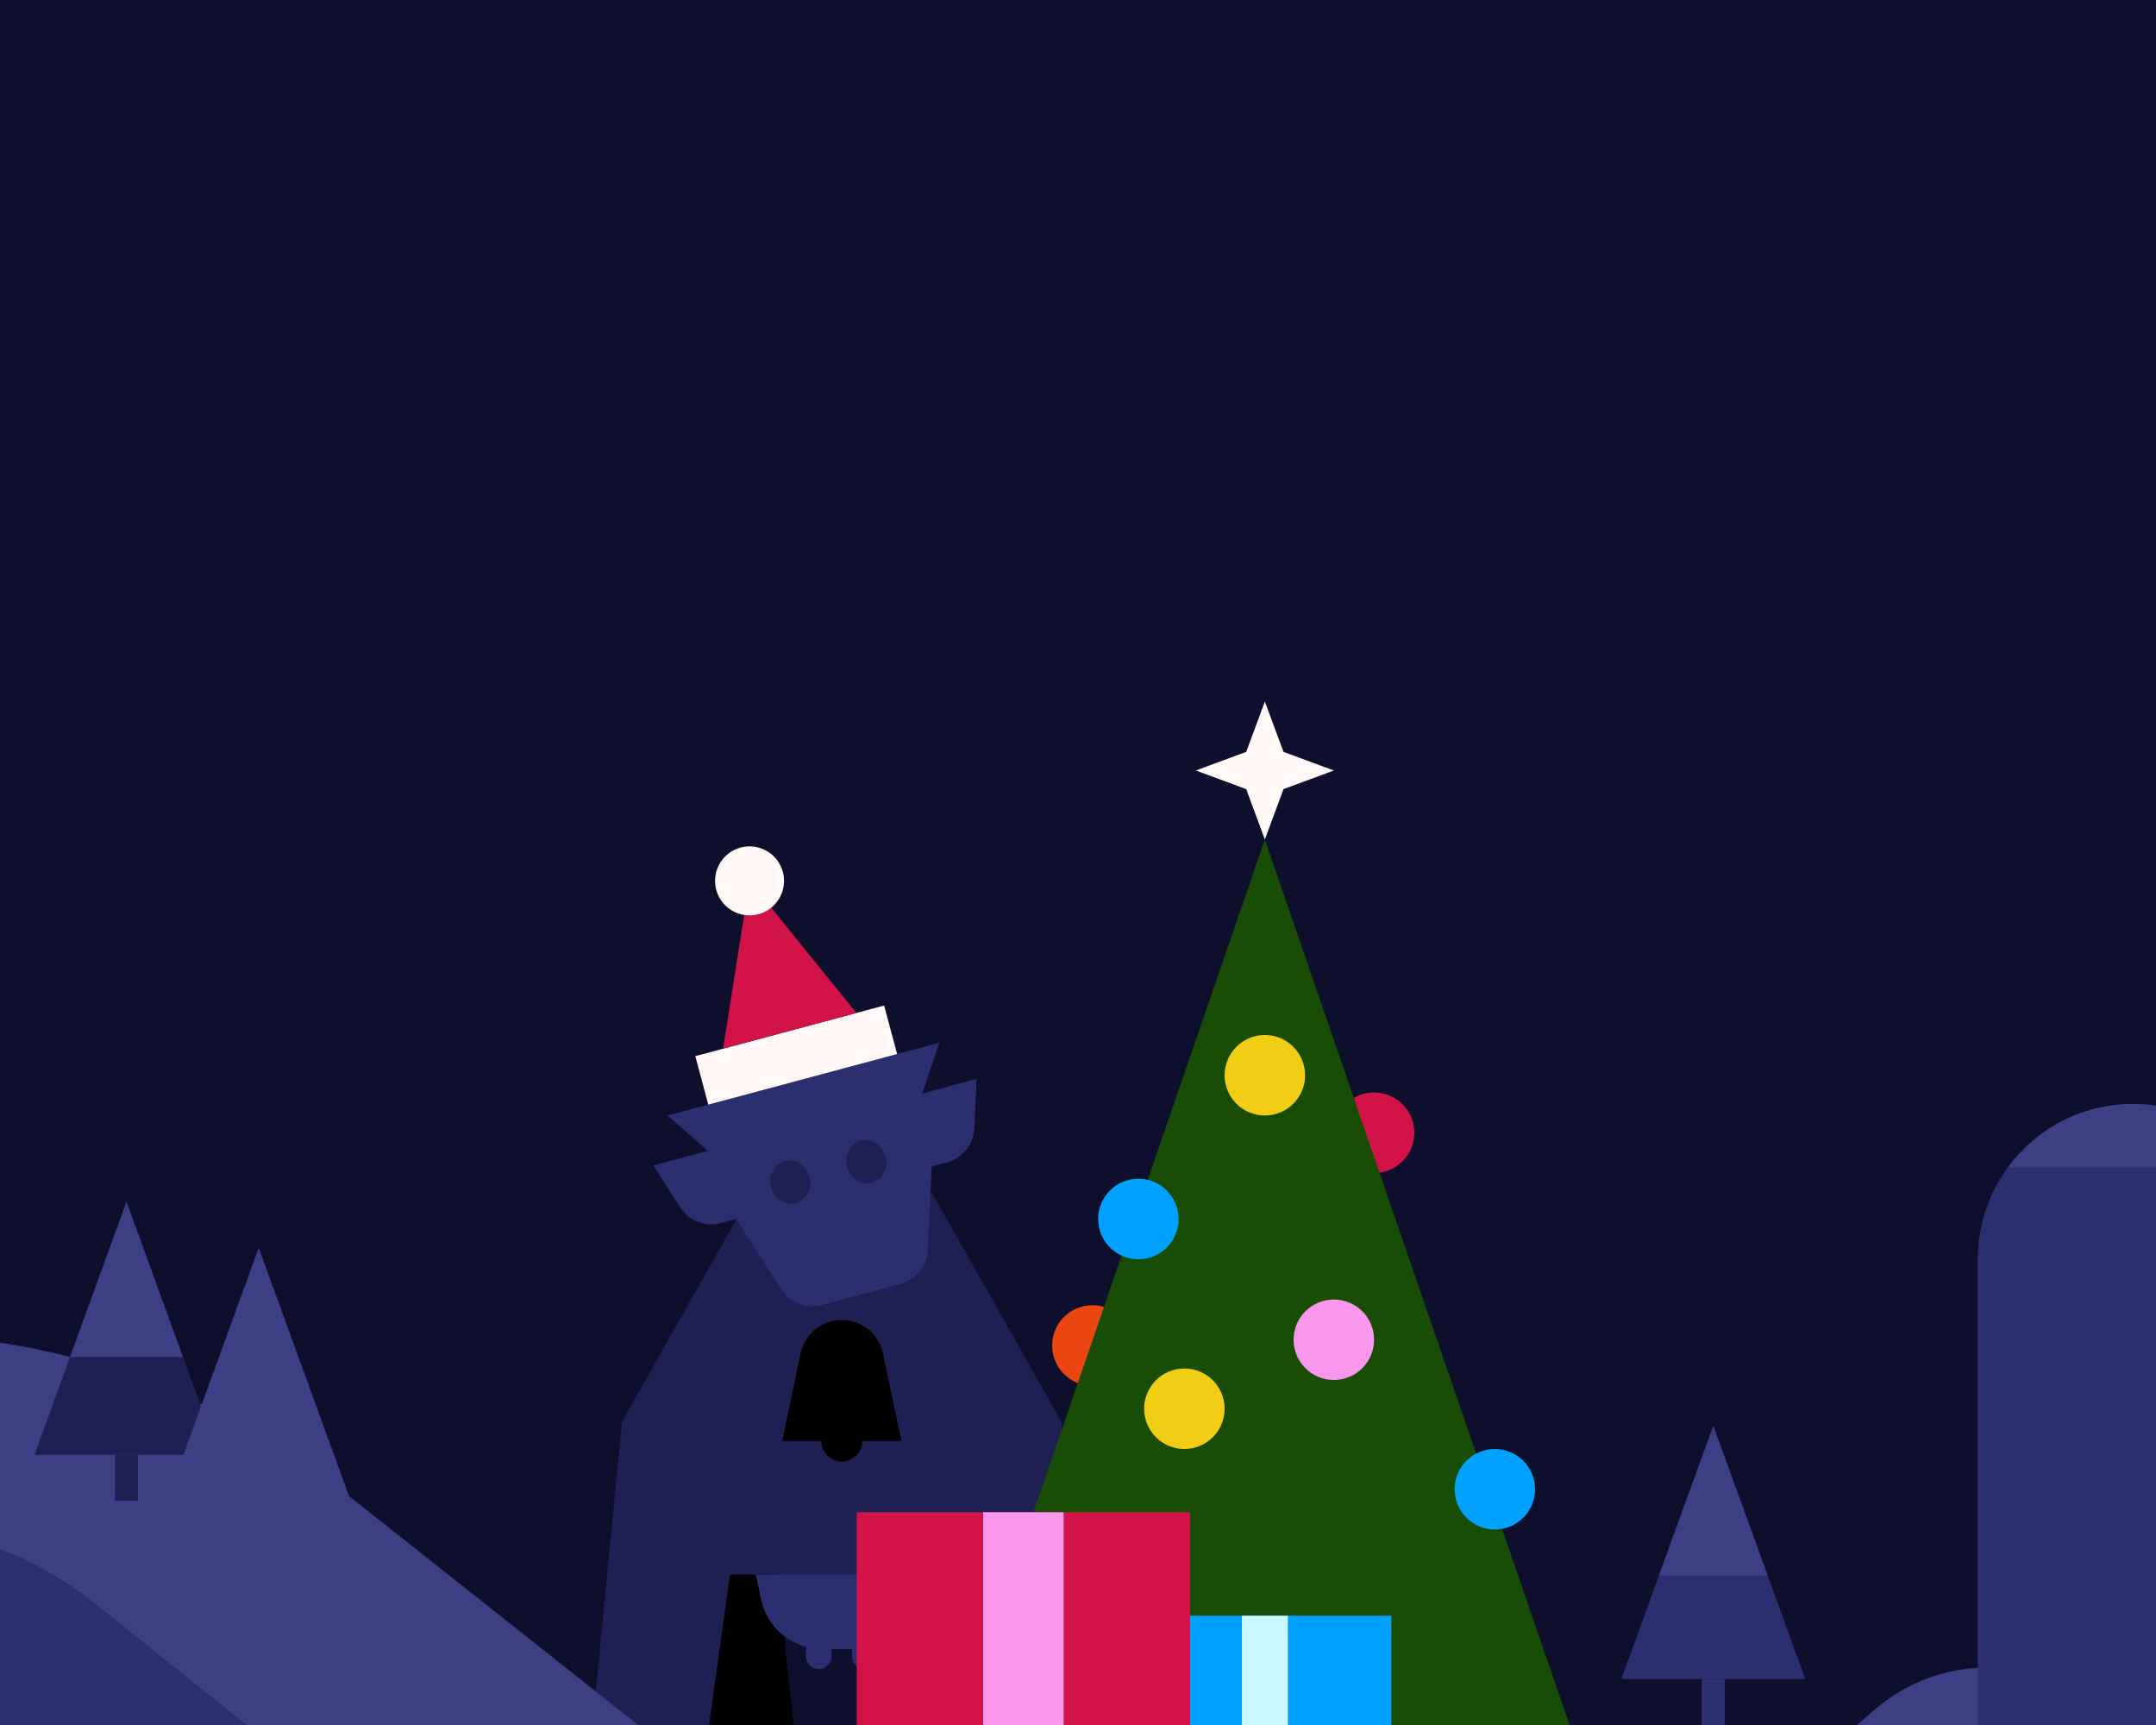
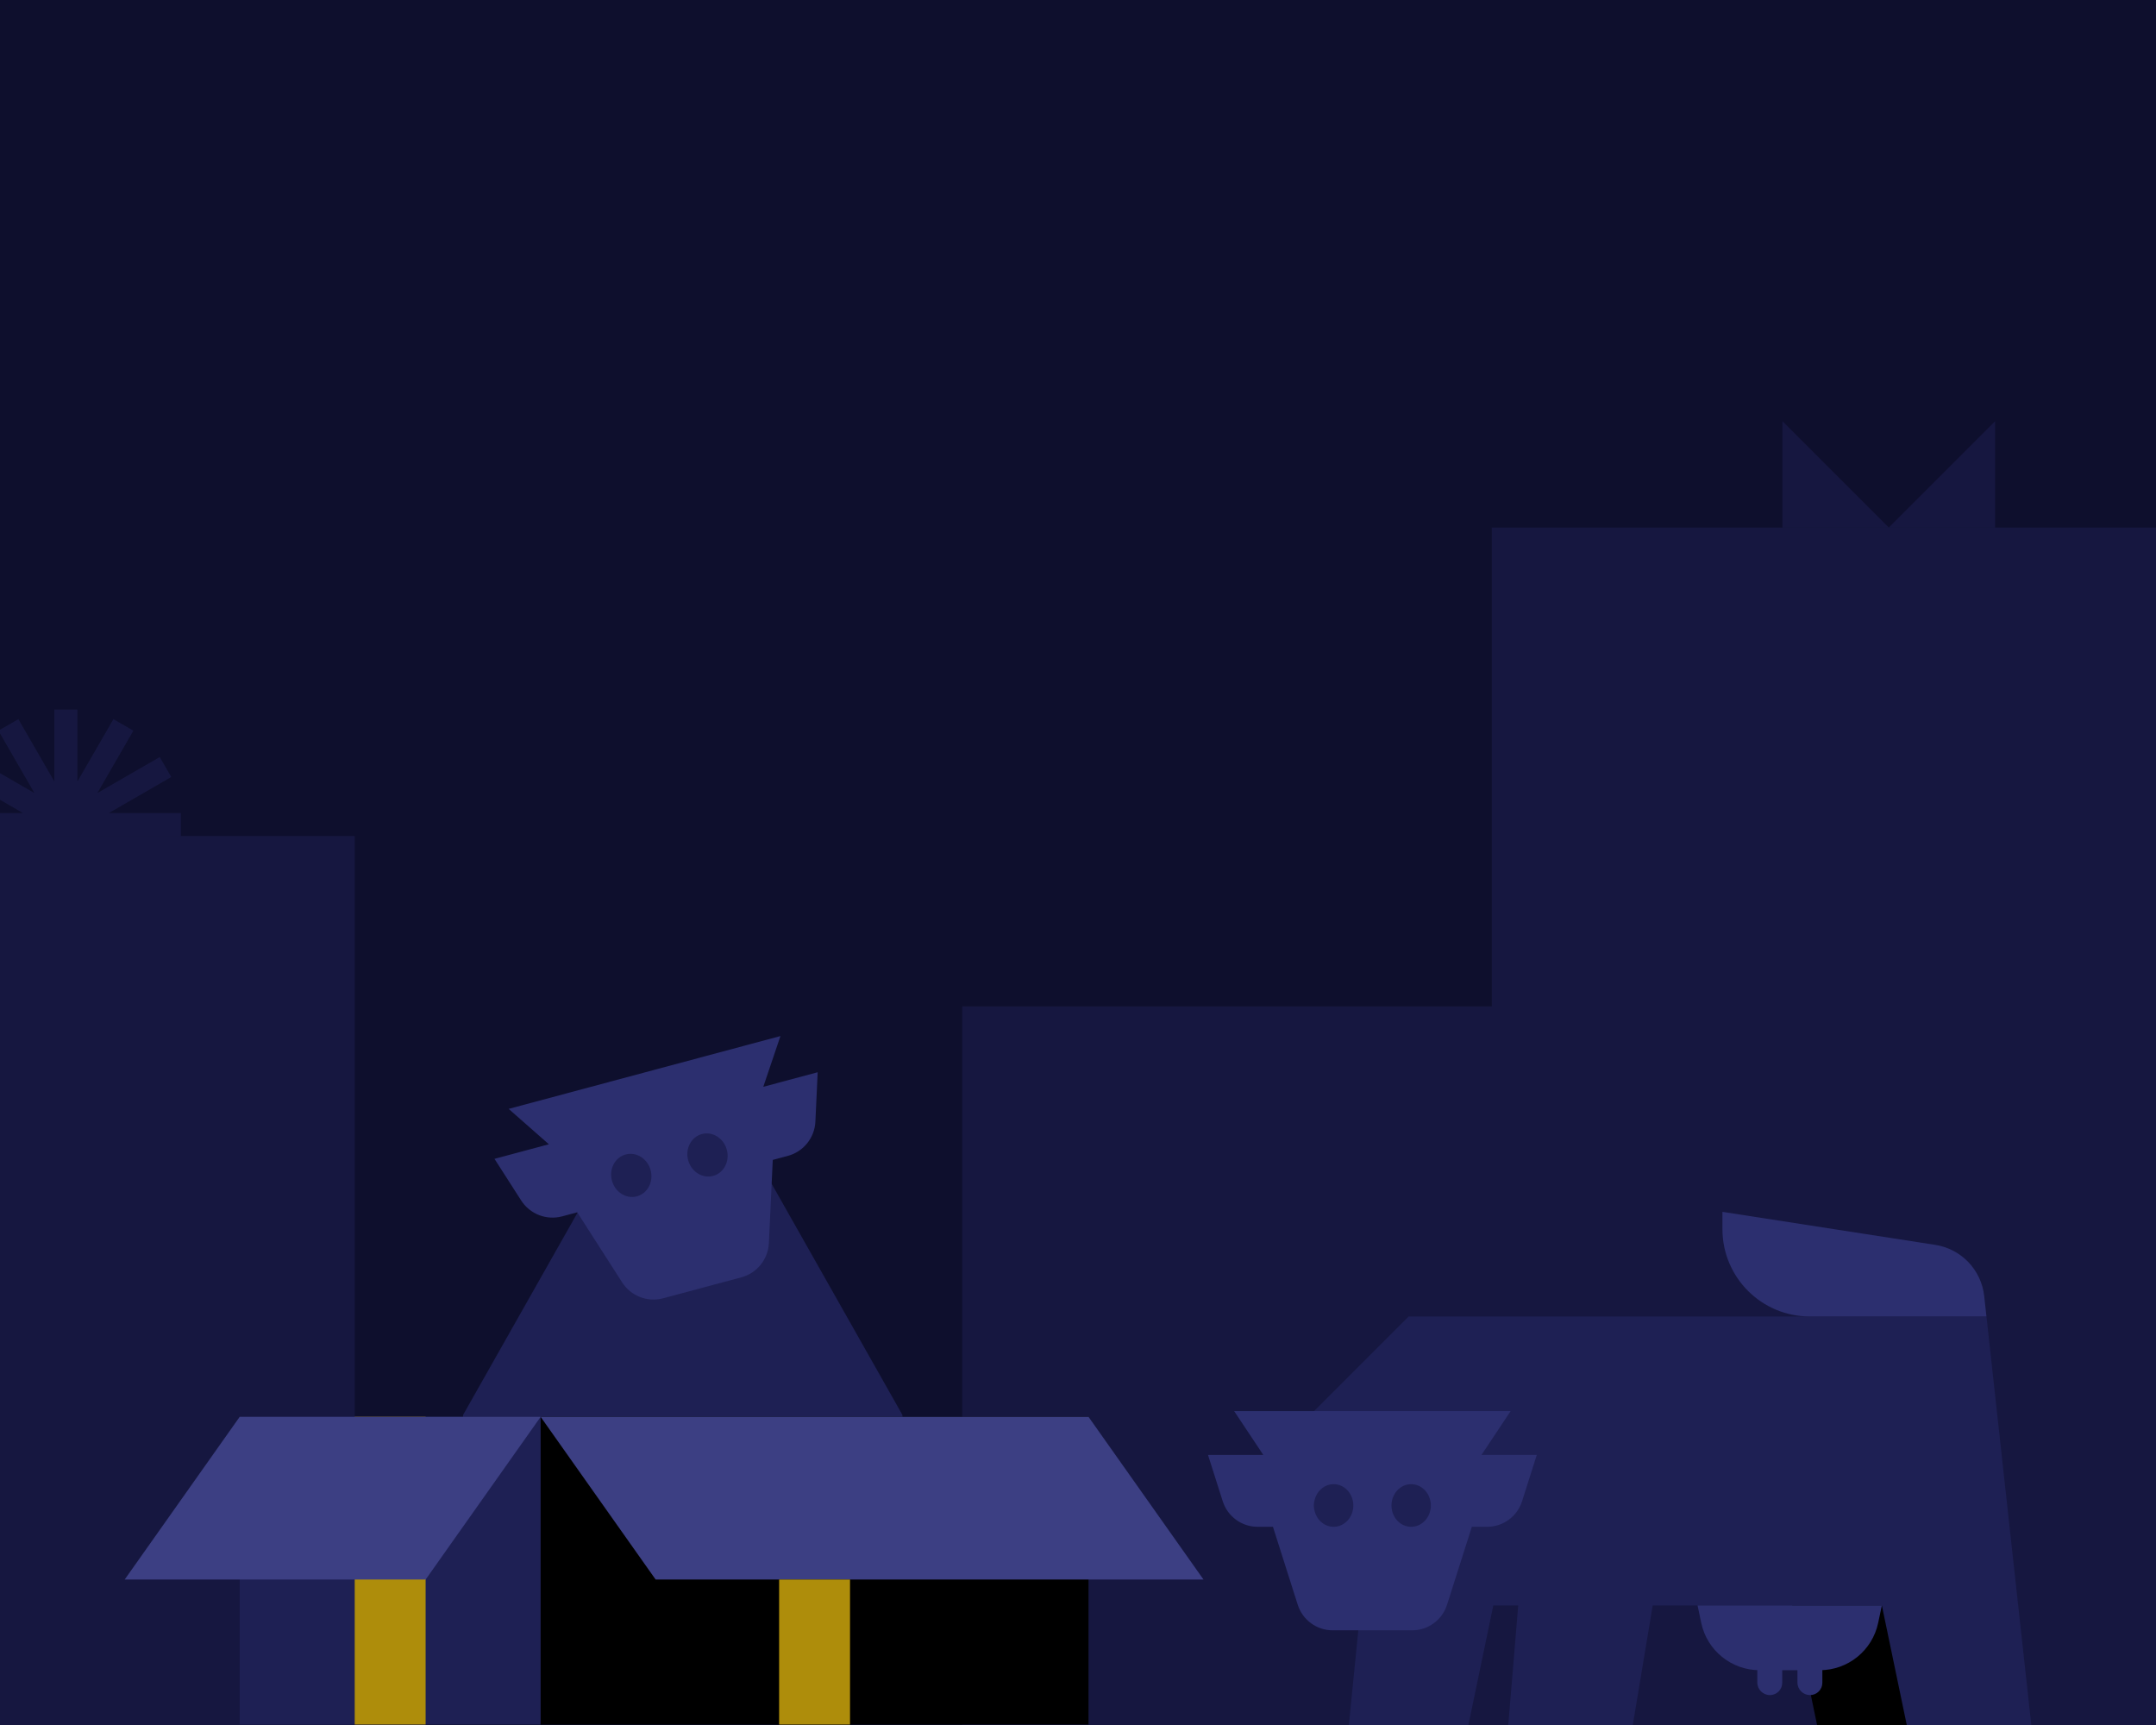
- <svg xmlns="http://www.w3.org/2000/svg" fill="none" viewBox="0 0 375 300">
+ <svg xmlns="http://www.w3.org/2000/svg" width="375" height="300" fill="none" viewBox="0 0 375 300">
  <g clip-path="url(#a)">
-     <path fill="#0E0F2D" d="M0 0h375v300H0z" />
-     <path fill="#000" d="M184 300v-14l10 14h-10Z" />
-     <path fill="#000" d="M176 300v-14l10 14h-10Z" />
-     <path fill="#000" d="M168 300v-14l10 14h-10Z" />
-     <path fill="#FFF8F7" d="m153.78 174.875-32.841 8.8 2.329 8.693 32.841-8.8z" />
-     <path fill="#D11347" d="m148.951 176.17-18.58-22.974-4.603 29.185 23.183-6.211Z" />
-     <circle cx="6" cy="6" r="6" fill="#FFF8F7" transform="scale(-1 1) rotate(15 -621.216 -438.324)" />
-     <path fill="#FFF8F7" d="M132.971 199.31h25.923v12.421h-25.923z" />
-     <path fill="#1E2054" d="m189.791 300.576-5.2-53.368-29.24-51.674H137.44l-29.241 51.674L103 300.576h21.698l10.848-19.269h21.698l10.849 19.269h21.698Z" />
-     <path fill="#000" d="M157.511 273.839h8.204l3.715 26.733h-14.852l2.933-26.733Zm-22.34 0h-8.204l-3.715 26.733h14.852l-2.933-26.733Z" />
-     <circle cx="146.416" cy="250.623" r="3.561" fill="#000" />
-     <path fill="#000" d="M139.255 235.363a7.32 7.32 0 0 1 14.322 0l3.224 15.261h-20.77l3.224-15.261Z" />
-     <path fill="#2C2F6F" d="M131.471 273.826h29.843l-.928 4.377a10.818 10.818 0 0 1-10.582 8.573h-6.822a10.818 10.818 0 0 1-10.582-8.573l-.929-4.377Z" />
-     <rect width="4.451" height="8.011" x="148.189" y="282.266" fill="#2C2F6F" rx="2.225" />
-     <rect width="4.451" height="8.011" x="140.179" y="282.266" fill="#2C2F6F" rx="2.225" />
-     <path fill="#2C2F6F" fill-rule="evenodd" d="M142.997 226.942a6.485 6.485 0 0 1-7.139-2.755l-7.816-12.193-2.609.699a6.484 6.484 0 0 1-7.139-2.754l-4.645-7.246 9.46-2.534-6.996-6.154 47.273-12.667-2.982 8.827 9.46-2.534-.4 8.597a6.483 6.483 0 0 1-4.805 5.954l-2.61.7-.672 14.468a6.483 6.483 0 0 1-4.805 5.954l-13.575 3.638Zm-8.921-20.468c.539 2.011 2.483 3.238 4.342 2.74 1.859-.498 2.929-2.532 2.39-4.543-.538-2.011-2.482-3.238-4.341-2.74-1.859.499-2.929 2.533-2.391 4.543Zm19.988-5.355c.539 2.011-.532 4.045-2.391 4.543-1.859.498-3.802-.728-4.341-2.739-.539-2.011.531-4.045 2.39-4.543 1.859-.498 3.803.728 4.342 2.739Z" clip-rule="evenodd" />
-     <circle cx="239" cy="197" r="7" fill="#D11347" />
-     <circle cx="190" cy="234" r="7" fill="#EC4612" />
-     <path fill="#194D05" d="m167 300 53-154 53 154H167Z" />
-     <circle cx="232" cy="233" r="7" fill="#F996EE" transform="rotate(180 232 233)" />
-     <circle cx="206" cy="245" r="7" fill="#F2CD16" />
-     <circle cx="198" cy="212" r="7" fill="#00A1FF" />
-     <circle cx="220" cy="187" r="7" fill="#F2CD16" />
-     <circle cx="260" cy="259" r="7" fill="#00A1FF" />
-     <path fill="#FFF8F7" d="m220 146 3.241-8.759L232 134l-8.759-3.241L220 122l-3.241 8.759L208 134l8.759 3.241L220 146Z" />
-     <path fill="#00A1FF" d="M197 281h45v19h-45z" />
-     <path fill="#CCF8FF" d="M216 281h8v19h-8z" />
-     <path fill="#D11347" d="M149 263h58v37h-58z" />
-     <path fill="#F996EE" d="M171 263h14v37h-14z" />
-     <path fill="#3C3F83" d="M326.034 297.362A30 30 0 0 1 345.719 290H370v10h-47l3.034-2.638Z" />
-     <path fill="#2C2F6F" d="M344 219c0-14.912 12.088-27 27-27s27 12.088 27 27v81h-54v-81Z" />
-     <path fill="#3C3F83" d="M392.75 203h-43.501c4.916-6.672 12.828-11 21.751-11 8.923 0 16.835 4.328 21.75 11ZM-479 232h459.475c28.899 0 56.953 9.763 79.624 27.709L111 300h-590v-68Z" />
-     <path fill="#2C2F6F" d="M-326 265h302.7a64.188 64.188 0 0 1 40.138 14.098l26.127 20.937H-326V265Zm624-17-16 44h32l-16-44Z" />
-     <path fill="#3C3F83" d="m298 248-9.455 26h18.91L298 248Z" />
-     <path fill="#2C2F6F" d="M300 292h-4v8h4z" />
-     <path fill="#1E2054" d="M22 209 6 253h32l-16-44Z" />
-     <path fill="#3C3F83" d="m22 209-9.818 27h19.636L22 209Zm23 8-16 44h32l-16-44Z" />
-     <path fill="#1E2054" d="M24 253h-4v8h4z" />
+     <path fill="#0e0f2d" d="M0 0h375v300H0z" />
+     <path fill="#1e2054" d="M-144.611 145.396H61.697v157.038h-206.308zm311.972 29.631h92.114V300h-92.114zm92.114-83.277h156.476V300H259.475z" opacity=".5" />
+     <path fill="#1e2054" d="m310.035 73.257 18.493 18.493h-18.493zm18.493 18.493 18.493-18.493v18.492zM19.73 125.076l-6.269 10.856v-12.536h-4v12.535l-6.267-10.855-3.464 2 6.267 10.856-10.856-6.267-2 3.463 10.855 6.268H-8.539v4h40v-4H18.926l10.856-6.268-2-3.463-10.857 6.267 6.269-10.856z" opacity=".5" />
+     <path fill="#000" d="M316.052 299.997h21.661l-2.282-20.794H311.72z" />
+     <path fill="#1e2054" d="m245.008 228.953-16.462 16.462v28.159l8.664.433L234.611 300h20.794l4.332-20.794h4.332L262.337 300h21.66l3.466-20.794h39.855L331.651 300h21.66l-7.798-71.047z" />
+     <path fill="#2c2f6f" fill-rule="evenodd" d="M231.801 283.533a6.37 6.37 0 0 1-6.076-4.432l-4.317-13.57h-2.655a6.37 6.37 0 0 1-6.075-4.433l-2.565-8.063h9.622l-5.075-7.624h48.09l-5.076 7.624h9.623l-2.566 8.063a6.37 6.37 0 0 1-6.075 4.433h-2.654l-4.318 13.57a6.37 6.37 0 0 1-6.075 4.432zm-3.262-21.708c0 2.047 1.533 3.706 3.424 3.706s3.424-1.659 3.424-3.706-1.533-3.707-3.424-3.707-3.424 1.66-3.424 3.707m20.332 0c0 2.047-1.533 3.706-3.424 3.706s-3.424-1.659-3.424-3.706 1.533-3.707 3.424-3.707 3.424 1.66 3.424 3.707" clip-rule="evenodd" />
+     <path fill="#2c2f6f" d="m299.588 210.756 37.016 5.742a10.13 10.13 0 0 1 8.514 8.901l.389 3.552h-30.73c-8.389 0-15.189-6.801-15.189-15.189zm27.73 68.449H295.26l.641 3.036a10.37 10.37 0 0 0 10.147 8.227h10.482a10.37 10.37 0 0 0 10.146-8.227z" />
+     <path fill="#2c2f6f" d="M305.655 289.6h4.333v3.051a2.14 2.14 0 0 1-2.147 2.146 2.19 2.19 0 0 1-2.186-2.185zm6.98 0h4.333v3.051a2.14 2.14 0 0 1-2.147 2.146 2.19 2.19 0 0 1-2.186-2.185z" />
+     <path fill="#fff8f7" d="M105.33 198.154h25.923v12.421H105.33z" />
+     <path fill="#1e2054" d="m162.149 299.42-5.2-53.368-29.24-51.674-17.911.001-29.24 51.673-5.2 53.368h21.698l10.849-19.269h21.697l10.849 19.269z" />
+     <path fill="#23191a" d="M129.87 272.684h8.204l3.714 26.733h-14.851zm-22.341 0h-8.204l-3.715 26.733h14.852z" />
+     <path fill="#fccaf2" d="M103.83 272.67h29.843l-.929 4.377a10.82 10.82 0 0 1-10.581 8.573h-6.823a10.82 10.82 0 0 1-10.582-8.573z" />
+     <rect width="4.451" height="8.011" x="120.548" y="281.11" fill="#fccaf2" rx="2.225" />
+     <rect width="4.451" height="8.011" x="112.537" y="281.11" fill="#fccaf2" rx="2.225" />
+     <path fill="#2c2f6f" fill-rule="evenodd" d="M115.356 225.786a6.48 6.48 0 0 1-7.139-2.755l-7.816-12.193-2.61.699a6.48 6.48 0 0 1-7.139-2.754l-4.644-7.245 9.46-2.535-6.997-6.153 47.274-12.667-2.983 8.827 9.46-2.535-.4 8.597a6.48 6.48 0 0 1-4.805 5.955l-2.609.699-.673 14.468a6.48 6.48 0 0 1-4.805 5.955zm-8.921-20.467c.539 2.011 2.482 3.237 4.341 2.739s2.93-2.532 2.391-4.543-2.483-3.237-4.342-2.739-2.929 2.532-2.39 4.543m19.987-5.356c.539 2.011-.531 4.045-2.39 4.543s-3.803-.728-4.342-2.739.532-4.045 2.39-4.543 3.803.728 4.342 2.739" clip-rule="evenodd" />
+     <path fill="#1e2054" d="M41.689 246.407h52.347v53.514H41.689z" />
+     <path fill="#000" d="M94.036 246.407h95.291v53.514H94.036z" />
+     <path fill="#3c3f83" d="m189.328 246.407 20 28.292h-95.292l-20-28.292z" />
+     <path fill="#ae8d0b" d="M135.515 274.699h12.332v25.222h-12.332zm-73.818-28.292h12.332v53.514H61.697z" />
+     <path fill="#3c3f83" d="m94.036 246.407-20 28.292H21.689l20-28.292z" />
  </g>
  <defs>
    <clipPath id="a">
      <path fill="#fff" d="M0 0h375v300H0z" />
    </clipPath>
  </defs>
</svg>
